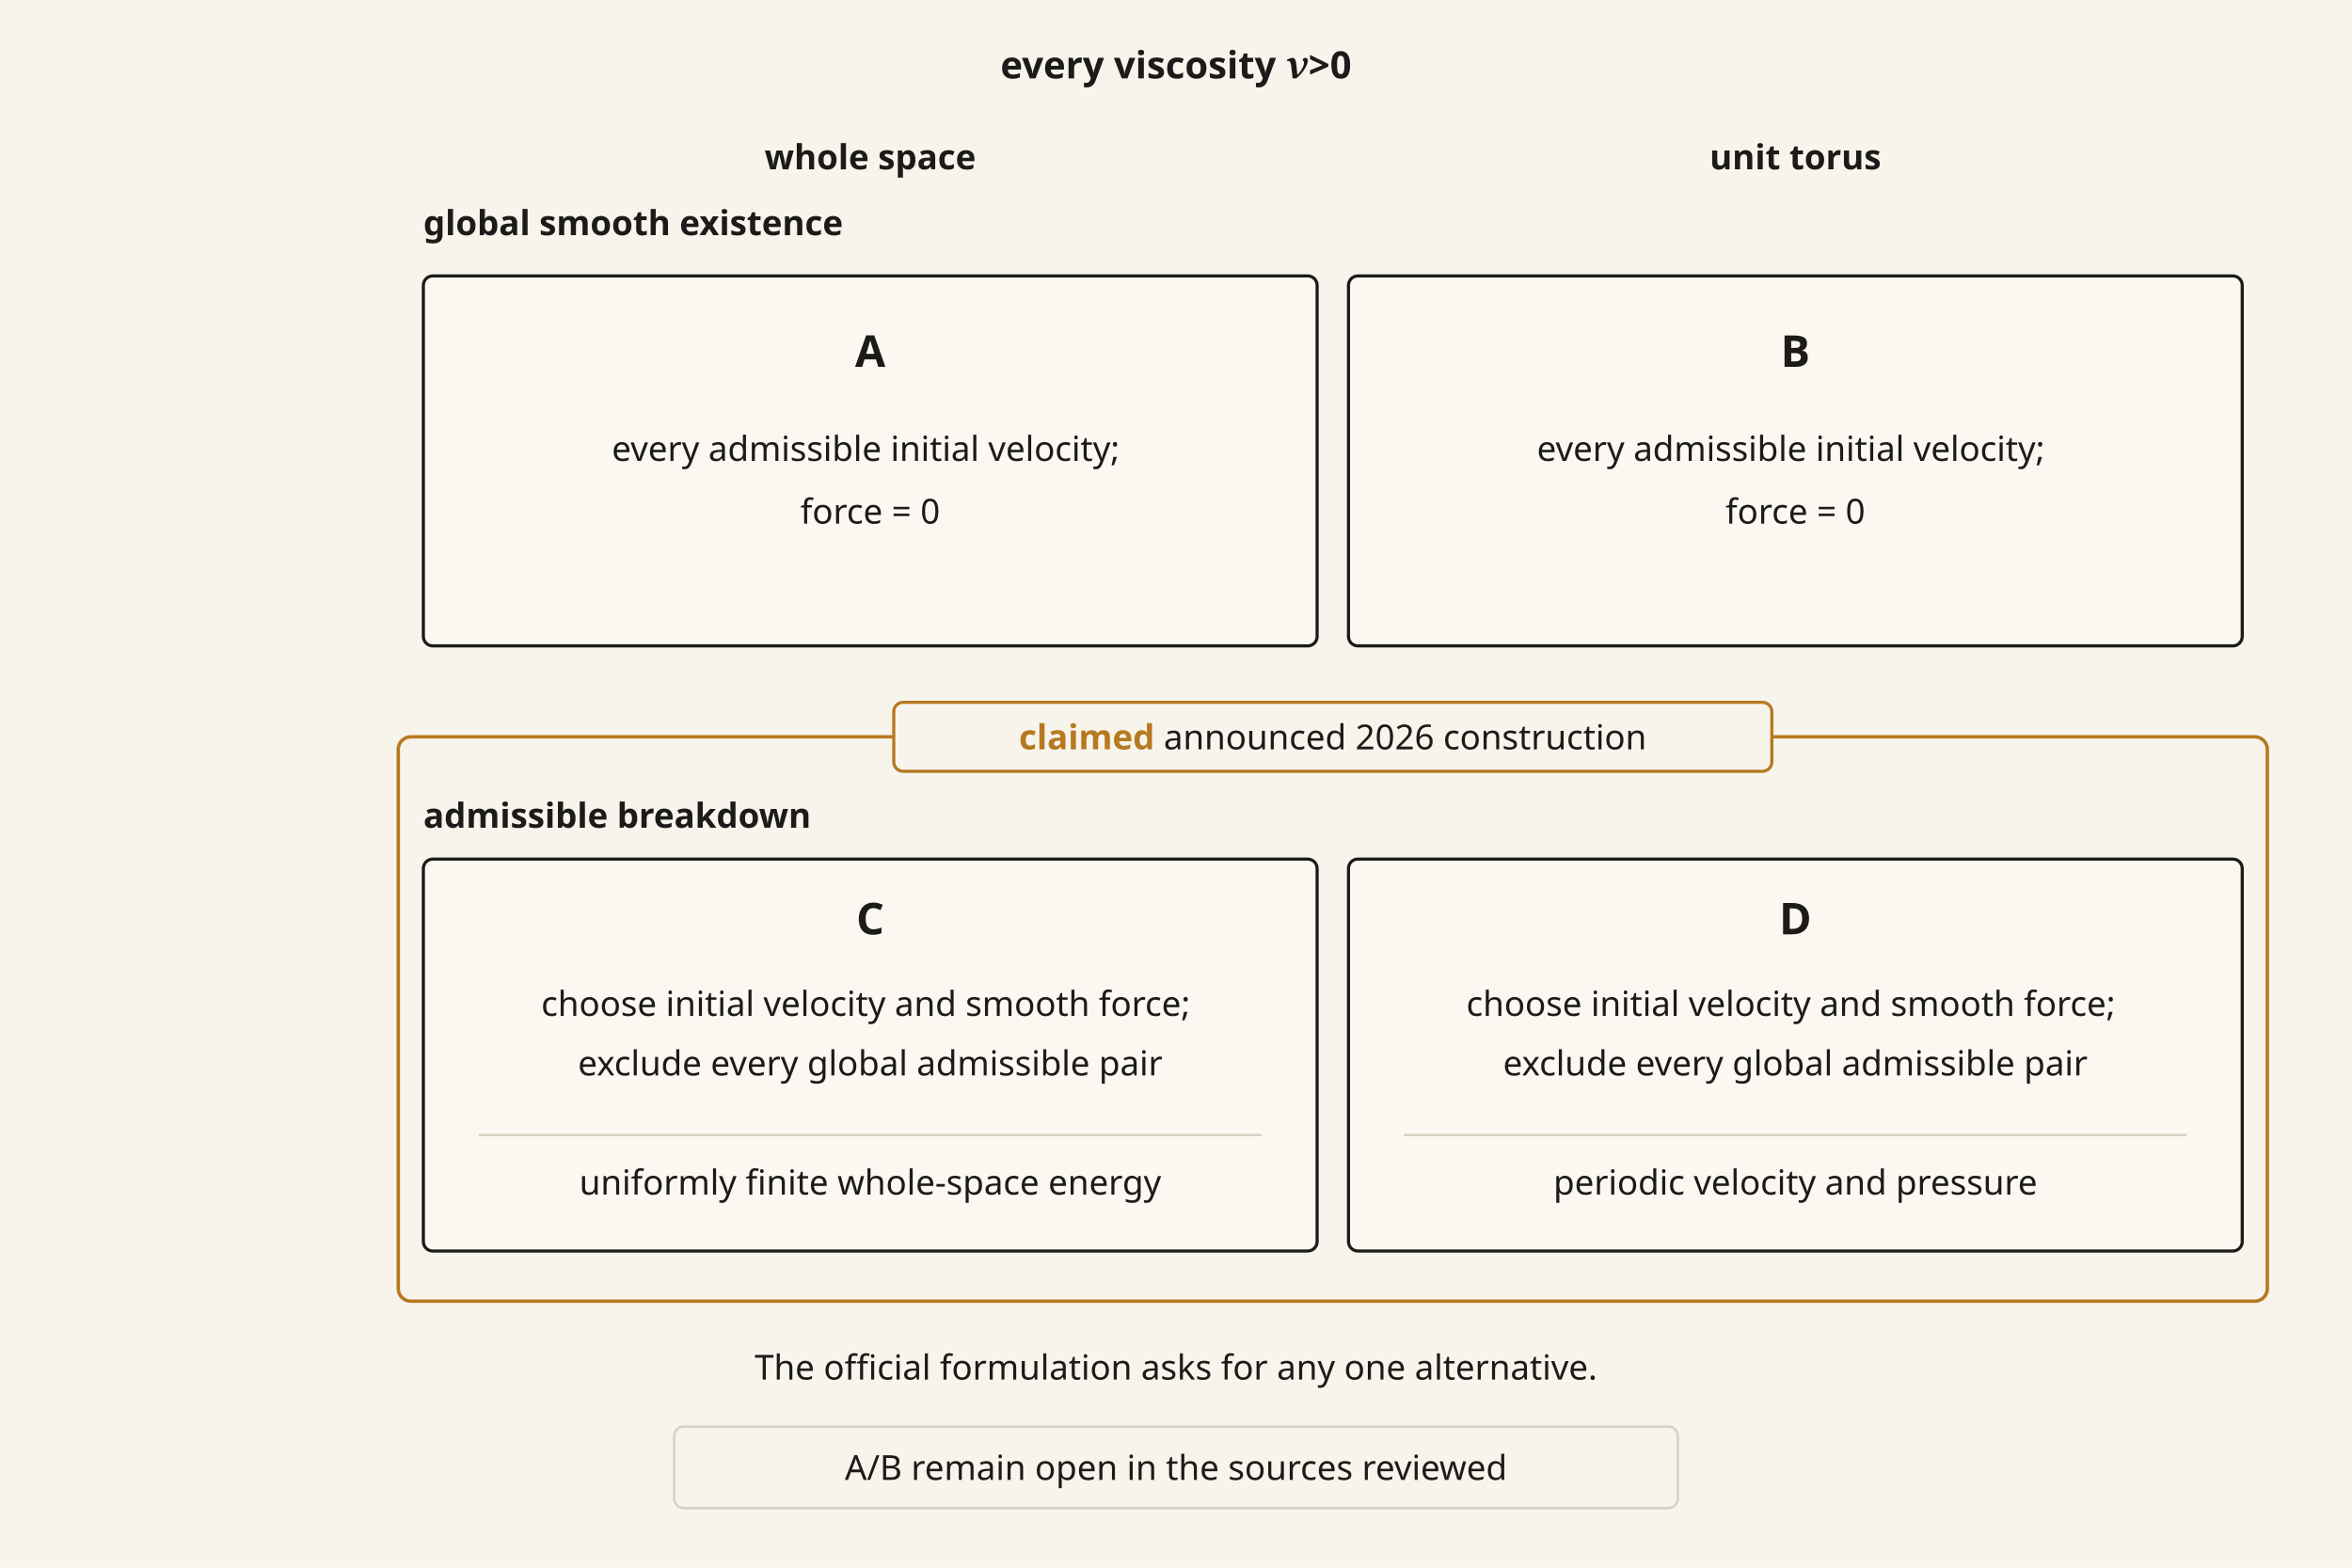
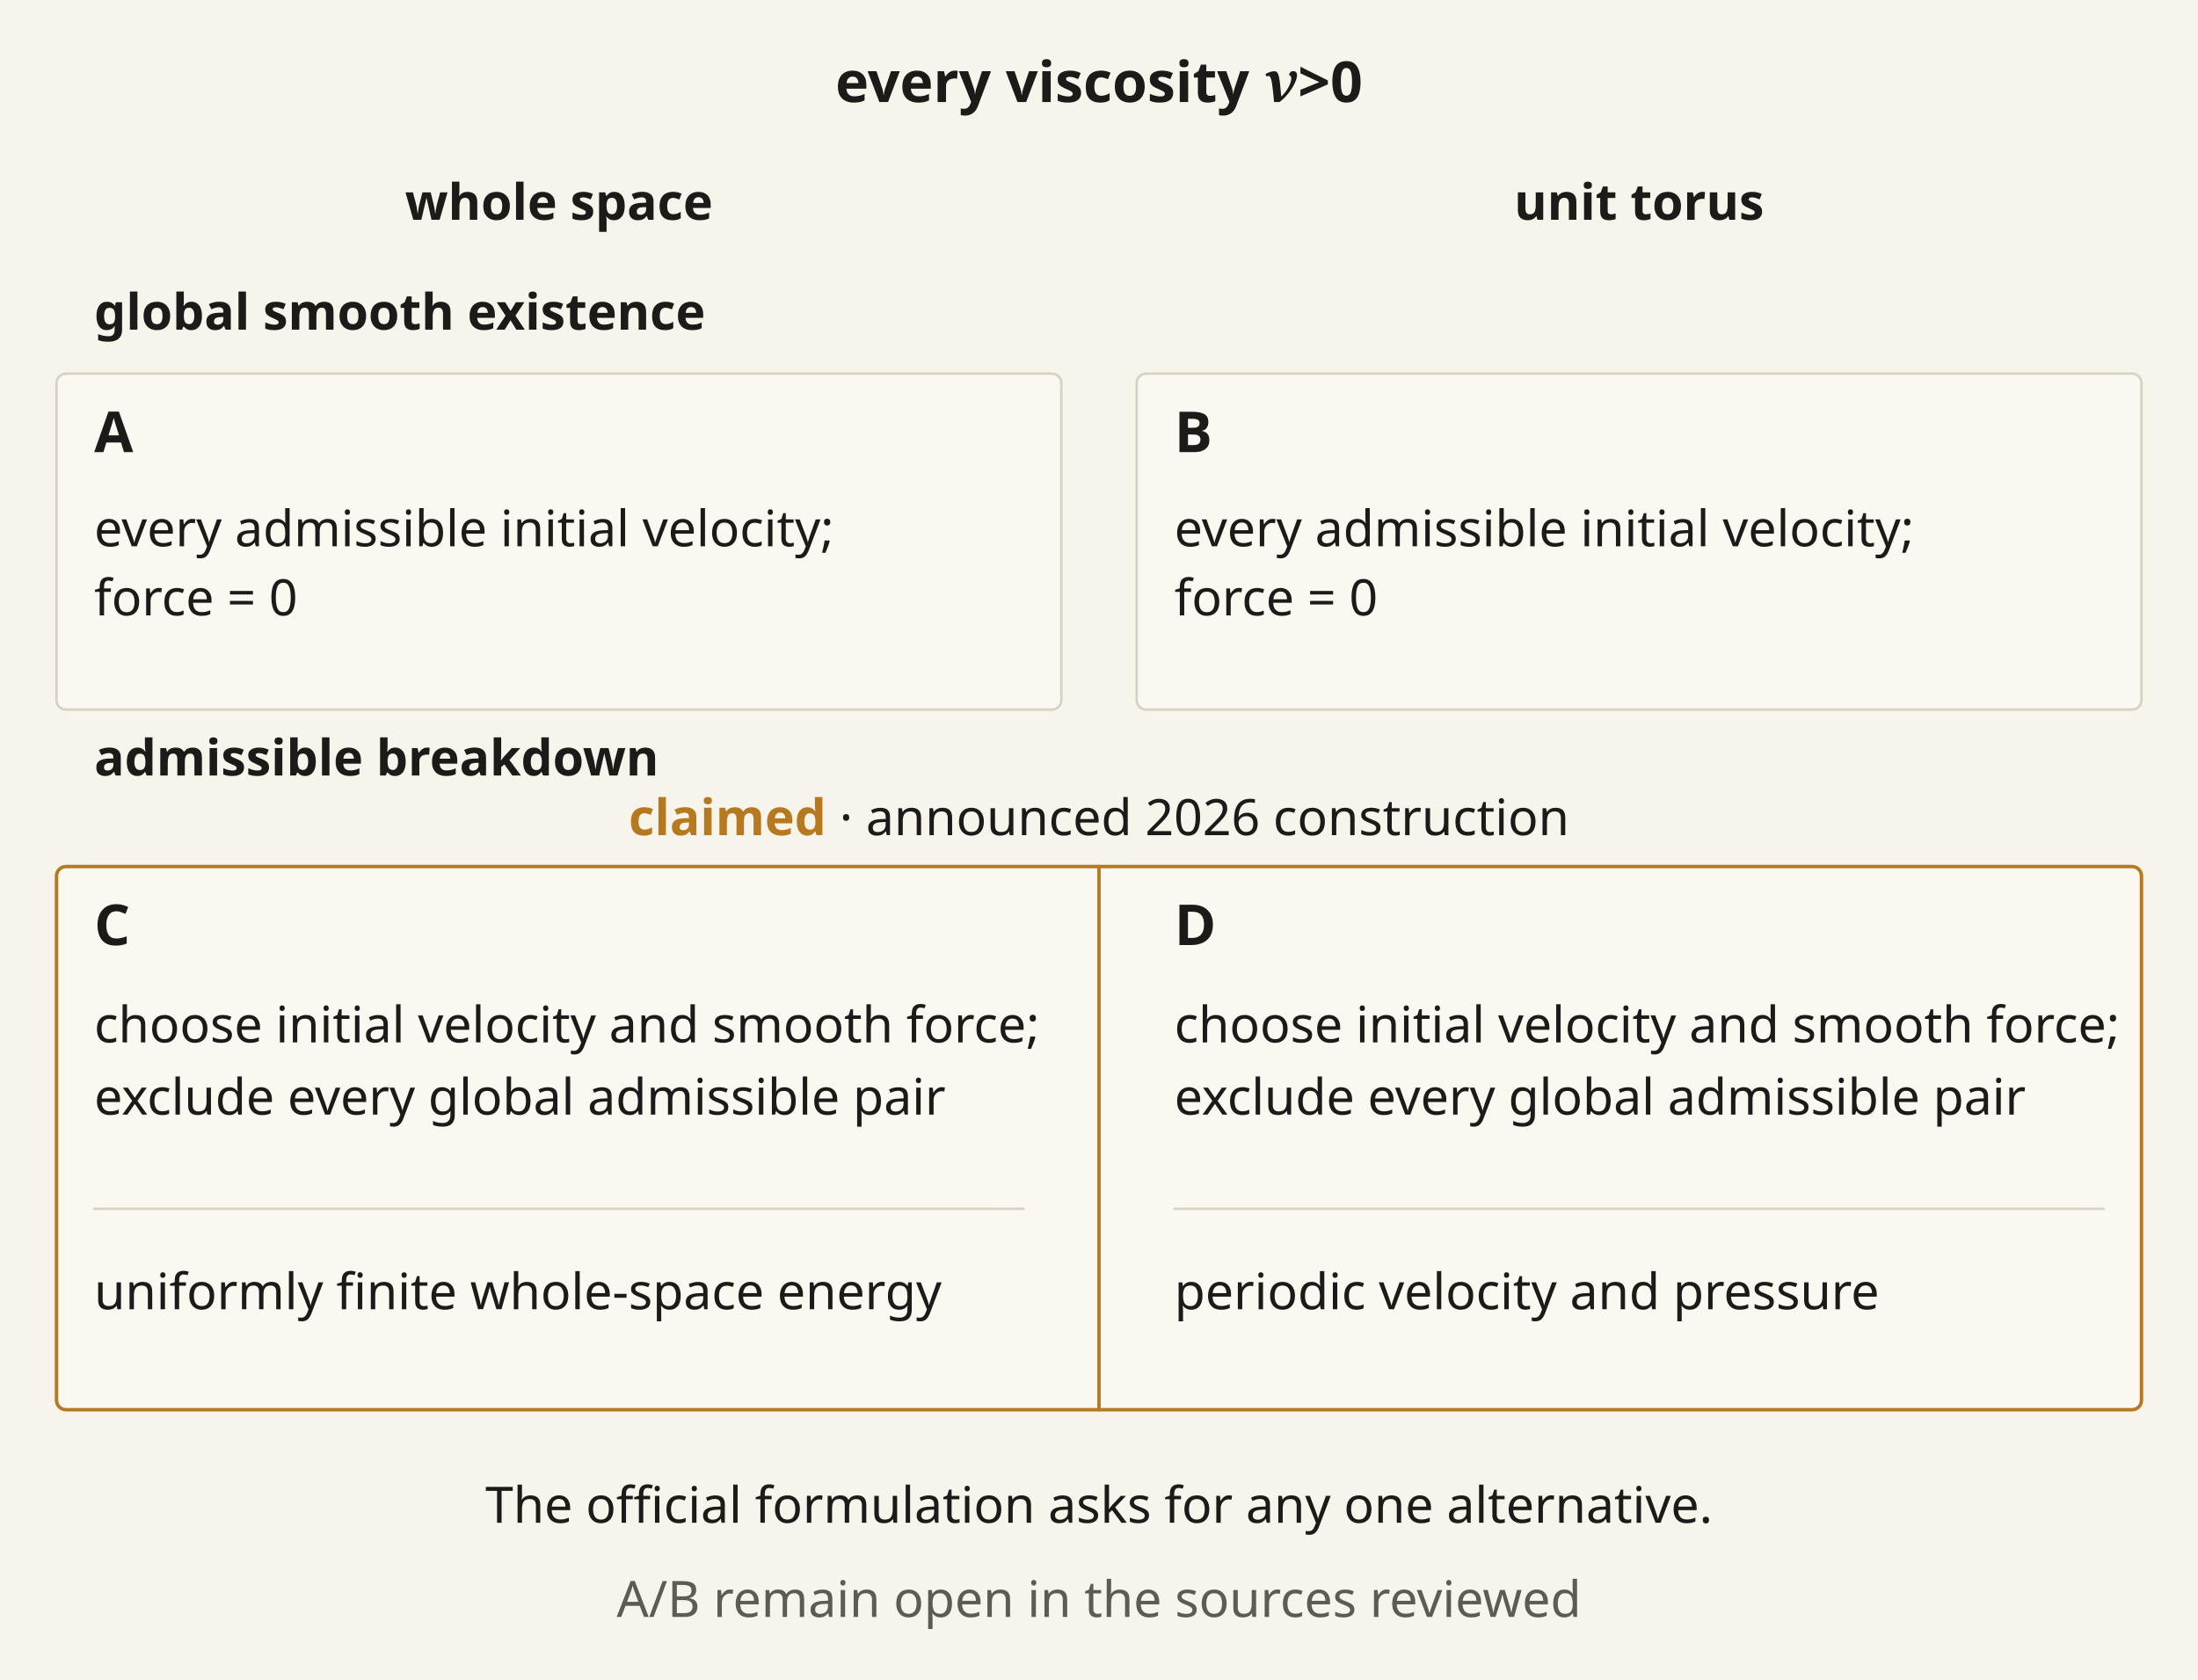
- <svg xmlns="http://www.w3.org/2000/svg" width="1500" height="1000" viewBox="0 0 1500 1000">
-   <rect width="1500" height="1000" fill="#F7F4EC" />
-   <text x="750.0" y="50.0" font-family="'Source Sans 3', sans-serif" font-size="24" font-weight="600" fill="#1C1B19" text-anchor="middle">
-     <tspan x="750.0" dy="0.0">every viscosity <tspan font-family="KaTeX_Math, serif" font-style="italic">ν</tspan>&gt;0</tspan>
+ <svg xmlns="http://www.w3.org/2000/svg" width="1400" height="1070" viewBox="0 0 1400 1070">
+   <rect width="1400" height="1070" fill="#F7F4EC" />
+   <text x="700.0" y="65.0" font-family="'Source Sans 3', sans-serif" font-size="36" font-weight="600" fill="#1C1B19" text-anchor="middle">
+     <tspan x="700.0" dy="0.0">every viscosity <tspan font-family="KaTeX_Math, serif" font-style="italic">ν</tspan>&gt;0</tspan>
  </text>
-   <text x="555.0" y="108.0" font-family="'Source Sans 3', sans-serif" font-size="22" font-weight="600" fill="#1C1B19" text-anchor="middle">
-     <tspan x="555.0" dy="0.0">whole space</tspan>
+   <text x="356.0" y="140.0" font-family="'Source Sans 3', sans-serif" font-size="32" font-weight="600" fill="#1C1B19" text-anchor="middle">
+     <tspan x="356.0" dy="0.0">whole space</tspan>
  </text>
-   <text x="1145.0" y="108.0" font-family="'Source Sans 3', sans-serif" font-size="22" font-weight="600" fill="#1C1B19" text-anchor="middle">
-     <tspan x="1145.0" dy="0.0">unit torus</tspan>
+   <text x="1044.0" y="140.0" font-family="'Source Sans 3', sans-serif" font-size="32" font-weight="600" fill="#1C1B19" text-anchor="middle">
+     <tspan x="1044.0" dy="0.0">unit torus</tspan>
  </text>
-   <text x="270.0" y="150.0" font-family="'Source Sans 3', sans-serif" font-size="22" font-weight="600" fill="#1C1B19" text-anchor="start">
-     <tspan x="270.0" dy="0.0">global smooth existence</tspan>
+   <text x="60.0" y="210.0" font-family="'Source Sans 3', sans-serif" font-size="32" font-weight="600" fill="#1C1B19" text-anchor="start">
+     <tspan x="60.0" dy="0.0">global smooth existence</tspan>
  </text>
-   <rect x="270.0" y="176.0" width="570.0" height="236.0" rx="6" fill="#FBF8F1" stroke="#1C1B19" stroke-width="2.0" />
-   <text x="555.0" y="234.0" font-family="'Source Sans 3', sans-serif" font-size="28" font-weight="600" fill="#1C1B19" text-anchor="middle">
-     <tspan x="555.0" dy="0.0">A</tspan>
+   <rect x="36.0" y="238.0" width="640.0" height="214.0" rx="6" fill="#FBF8F1" stroke="#D8D2C4" stroke-width="1.6" />
+   <text x="60.0" y="288.0" font-family="'Source Sans 3', sans-serif" font-size="36" font-weight="600" fill="#1C1B19" text-anchor="start">
+     <tspan x="60.0" dy="0.0">A</tspan>
  </text>
-   <text x="555.0" y="294.0" font-family="'Source Sans 3', sans-serif" font-size="22" font-weight="400" fill="#1C1B19" text-anchor="middle">
-     <tspan x="555.0" dy="0.0">every admissible initial velocity;</tspan>
-     <tspan x="555.0" dy="40.0">force = 0</tspan>
+   <text x="60.0" y="348.0" font-family="'Source Sans 3', sans-serif" font-size="32" font-weight="400" fill="#1C1B19" text-anchor="start">
+     <tspan x="60.0" dy="0.0">every admissible initial velocity;</tspan>
+     <tspan x="60.0" dy="44.0">force = 0</tspan>
  </text>
-   <rect x="860.0" y="176.0" width="570.0" height="236.0" rx="6" fill="#FBF8F1" stroke="#1C1B19" stroke-width="2.0" />
-   <text x="1145.0" y="234.0" font-family="'Source Sans 3', sans-serif" font-size="28" font-weight="600" fill="#1C1B19" text-anchor="middle">
-     <tspan x="1145.0" dy="0.0">B</tspan>
+   <rect x="724.0" y="238.0" width="640.0" height="214.0" rx="6" fill="#FBF8F1" stroke="#D8D2C4" stroke-width="1.6" />
+   <text x="748.0" y="288.0" font-family="'Source Sans 3', sans-serif" font-size="36" font-weight="600" fill="#1C1B19" text-anchor="start">
+     <tspan x="748.0" dy="0.0">B</tspan>
  </text>
-   <text x="1145.0" y="294.0" font-family="'Source Sans 3', sans-serif" font-size="22" font-weight="400" fill="#1C1B19" text-anchor="middle">
-     <tspan x="1145.0" dy="0.0">every admissible initial velocity;</tspan>
-     <tspan x="1145.0" dy="40.0">force = 0</tspan>
+   <text x="748.0" y="348.0" font-family="'Source Sans 3', sans-serif" font-size="32" font-weight="400" fill="#1C1B19" text-anchor="start">
+     <tspan x="748.0" dy="0.0">every admissible initial velocity;</tspan>
+     <tspan x="748.0" dy="44.0">force = 0</tspan>
  </text>
-   <rect x="254.0" y="470.0" width="1192.0" height="360.0" rx="8" fill="none" stroke="#B7791F" stroke-width="2.2" />
-   <rect x="570.0" y="448.0" width="560.0" height="44.0" rx="6" fill="#F7F4EC" stroke="#B7791F" stroke-width="2.0" />
-   <text x="850.0" y="478.0" font-family="'Source Sans 3', sans-serif" font-size="22" font-weight="400" fill="#1C1B19" text-anchor="middle">
-     <tspan x="850.0" dy="0.0">
-       <tspan fill="#B7791F" font-weight="600">claimed</tspan>   announced 2026 construction</tspan>
+   <text x="60.0" y="494.0" font-family="'Source Sans 3', sans-serif" font-size="32" font-weight="600" fill="#1C1B19" text-anchor="start">
+     <tspan x="60.0" dy="0.0">admissible breakdown</tspan>
  </text>
-   <text x="270.0" y="528.0" font-family="'Source Sans 3', sans-serif" font-size="22" font-weight="600" fill="#1C1B19" text-anchor="start">
-     <tspan x="270.0" dy="0.0">admissible breakdown</tspan>
+   <text x="700.0" y="532.0" font-family="'Source Sans 3', sans-serif" font-size="32" font-weight="400" fill="#1C1B19" text-anchor="middle">
+     <tspan x="700.0" dy="0.0">
+       <tspan fill="#B7791F" font-weight="600">claimed</tspan> · announced 2026 construction</tspan>
  </text>
-   <rect x="270.0" y="548.0" width="570.0" height="250.0" rx="6" fill="#FBF8F1" stroke="#1C1B19" stroke-width="2.0" />
-   <text x="555.0" y="596.0" font-family="'Source Sans 3', sans-serif" font-size="28" font-weight="600" fill="#1C1B19" text-anchor="middle">
-     <tspan x="555.0" dy="0.0">C</tspan>
+   <rect x="36.0" y="552.0" width="1328.0" height="346.0" rx="6" fill="#FBF8F1" stroke="#B7791F" stroke-width="2.2" />
+   <line x1="700.0" y1="552.0" x2="700.0" y2="898.0" stroke="#B7791F" stroke-width="2.2" stroke-linecap="round" />
+   <text x="60.0" y="602.0" font-family="'Source Sans 3', sans-serif" font-size="36" font-weight="600" fill="#1C1B19" text-anchor="start">
+     <tspan x="60.0" dy="0.0">C</tspan>
  </text>
-   <text x="555.0" y="648.0" font-family="'Source Sans 3', sans-serif" font-size="22" font-weight="400" fill="#1C1B19" text-anchor="middle">
-     <tspan x="555.0" dy="0.0">choose initial velocity and smooth force;</tspan>
-     <tspan x="555.0" dy="38.0">exclude every global admissible pair</tspan>
+   <text x="60.0" y="664.0" font-family="'Source Sans 3', sans-serif" font-size="32" font-weight="400" fill="#1C1B19" text-anchor="start">
+     <tspan x="60.0" dy="0.0">choose initial velocity and smooth force;</tspan>
+     <tspan x="60.0" dy="46.0">exclude every global admissible pair</tspan>
  </text>
-   <line x1="306.0" y1="724.0" x2="804.0" y2="724.0" stroke="#D8D2C4" stroke-width="1.6" stroke-linecap="round" />
-   <text x="555.0" y="762.0" font-family="'Source Sans 3', sans-serif" font-size="22" font-weight="400" fill="#1C1B19" text-anchor="middle">
-     <tspan x="555.0" dy="0.0">uniformly finite whole-space energy</tspan>
+   <line x1="60.0" y1="770.0" x2="652.0" y2="770.0" stroke="#D8D2C4" stroke-width="1.6" stroke-linecap="round" />
+   <text x="60.0" y="834.0" font-family="'Source Sans 3', sans-serif" font-size="32" font-weight="400" fill="#1C1B19" text-anchor="start">
+     <tspan x="60.0" dy="0.0">uniformly finite whole-space energy</tspan>
  </text>
-   <rect x="860.0" y="548.0" width="570.0" height="250.0" rx="6" fill="#FBF8F1" stroke="#1C1B19" stroke-width="2.0" />
-   <text x="1145.0" y="596.0" font-family="'Source Sans 3', sans-serif" font-size="28" font-weight="600" fill="#1C1B19" text-anchor="middle">
-     <tspan x="1145.0" dy="0.0">D</tspan>
+   <text x="748.0" y="602.0" font-family="'Source Sans 3', sans-serif" font-size="36" font-weight="600" fill="#1C1B19" text-anchor="start">
+     <tspan x="748.0" dy="0.0">D</tspan>
  </text>
-   <text x="1145.0" y="648.0" font-family="'Source Sans 3', sans-serif" font-size="22" font-weight="400" fill="#1C1B19" text-anchor="middle">
-     <tspan x="1145.0" dy="0.0">choose initial velocity and smooth force;</tspan>
-     <tspan x="1145.0" dy="38.0">exclude every global admissible pair</tspan>
+   <text x="748.0" y="664.0" font-family="'Source Sans 3', sans-serif" font-size="32" font-weight="400" fill="#1C1B19" text-anchor="start">
+     <tspan x="748.0" dy="0.0">choose initial velocity and smooth force;</tspan>
+     <tspan x="748.0" dy="46.0">exclude every global admissible pair</tspan>
  </text>
-   <line x1="896.0" y1="724.0" x2="1394.0" y2="724.0" stroke="#D8D2C4" stroke-width="1.6" stroke-linecap="round" />
-   <text x="1145.0" y="762.0" font-family="'Source Sans 3', sans-serif" font-size="22" font-weight="400" fill="#1C1B19" text-anchor="middle">
-     <tspan x="1145.0" dy="0.0">periodic velocity and pressure</tspan>
+   <line x1="748.0" y1="770.0" x2="1340.0" y2="770.0" stroke="#D8D2C4" stroke-width="1.6" stroke-linecap="round" />
+   <text x="748.0" y="834.0" font-family="'Source Sans 3', sans-serif" font-size="32" font-weight="400" fill="#1C1B19" text-anchor="start">
+     <tspan x="748.0" dy="0.0">periodic velocity and pressure</tspan>
  </text>
-   <text x="750.0" y="880.0" font-family="'Source Sans 3', sans-serif" font-size="22" font-weight="400" fill="#1C1B19" text-anchor="middle">
-     <tspan x="750.0" dy="0.0">The official formulation asks for any one alternative.</tspan>
+   <text x="700.0" y="970.0" font-family="'Source Sans 3', sans-serif" font-size="32" font-weight="400" fill="#1C1B19" text-anchor="middle">
+     <tspan x="700.0" dy="0.0">The official formulation asks for any one alternative.</tspan>
  </text>
-   <rect x="430.0" y="910.0" width="640.0" height="52.0" rx="6" fill="#F7F4EC" stroke="#D8D2C4" stroke-width="1.6" />
-   <text x="750.0" y="944.0" font-family="'Source Sans 3', sans-serif" font-size="22" font-weight="400" fill="#1C1B19" text-anchor="middle">
-     <tspan x="750.0" dy="0.0">A/B remain open in the sources reviewed</tspan>
+   <text x="700.0" y="1030.0" font-family="'Source Sans 3', sans-serif" font-size="32" font-weight="400" fill="#5E5B55" text-anchor="middle">
+     <tspan x="700.0" dy="0.0">A/B remain open in the sources reviewed</tspan>
  </text>
</svg>
